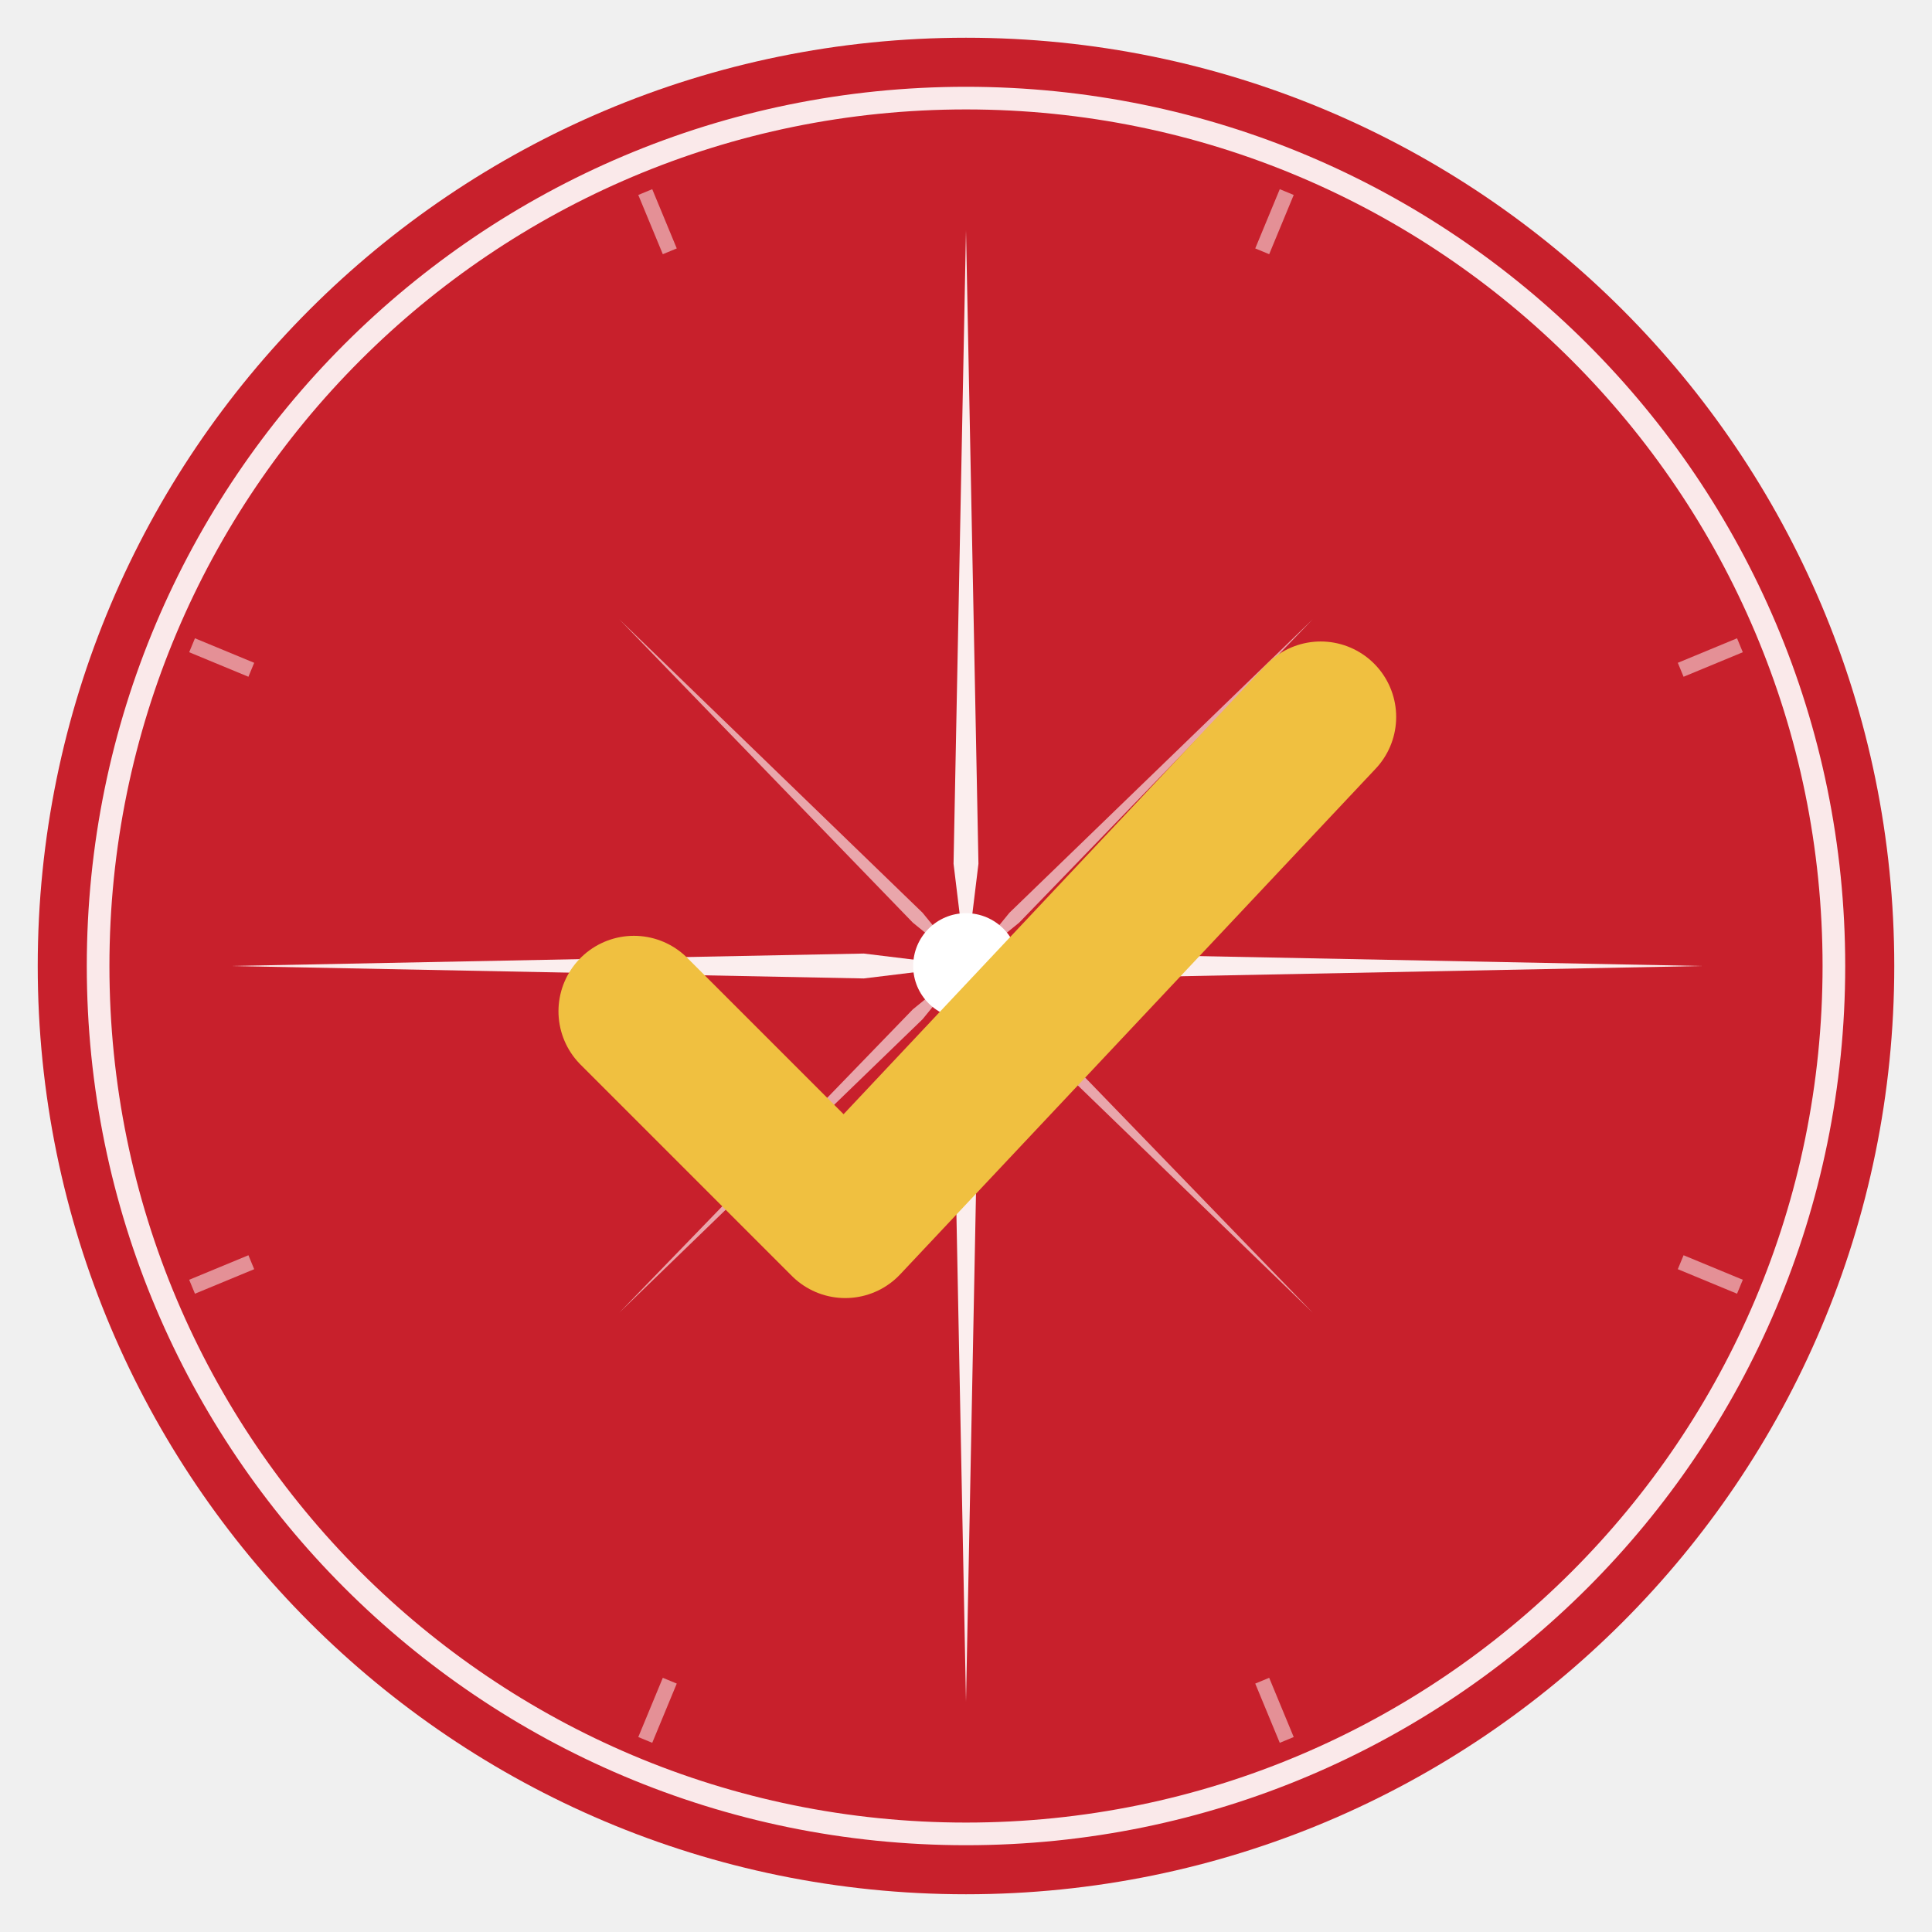
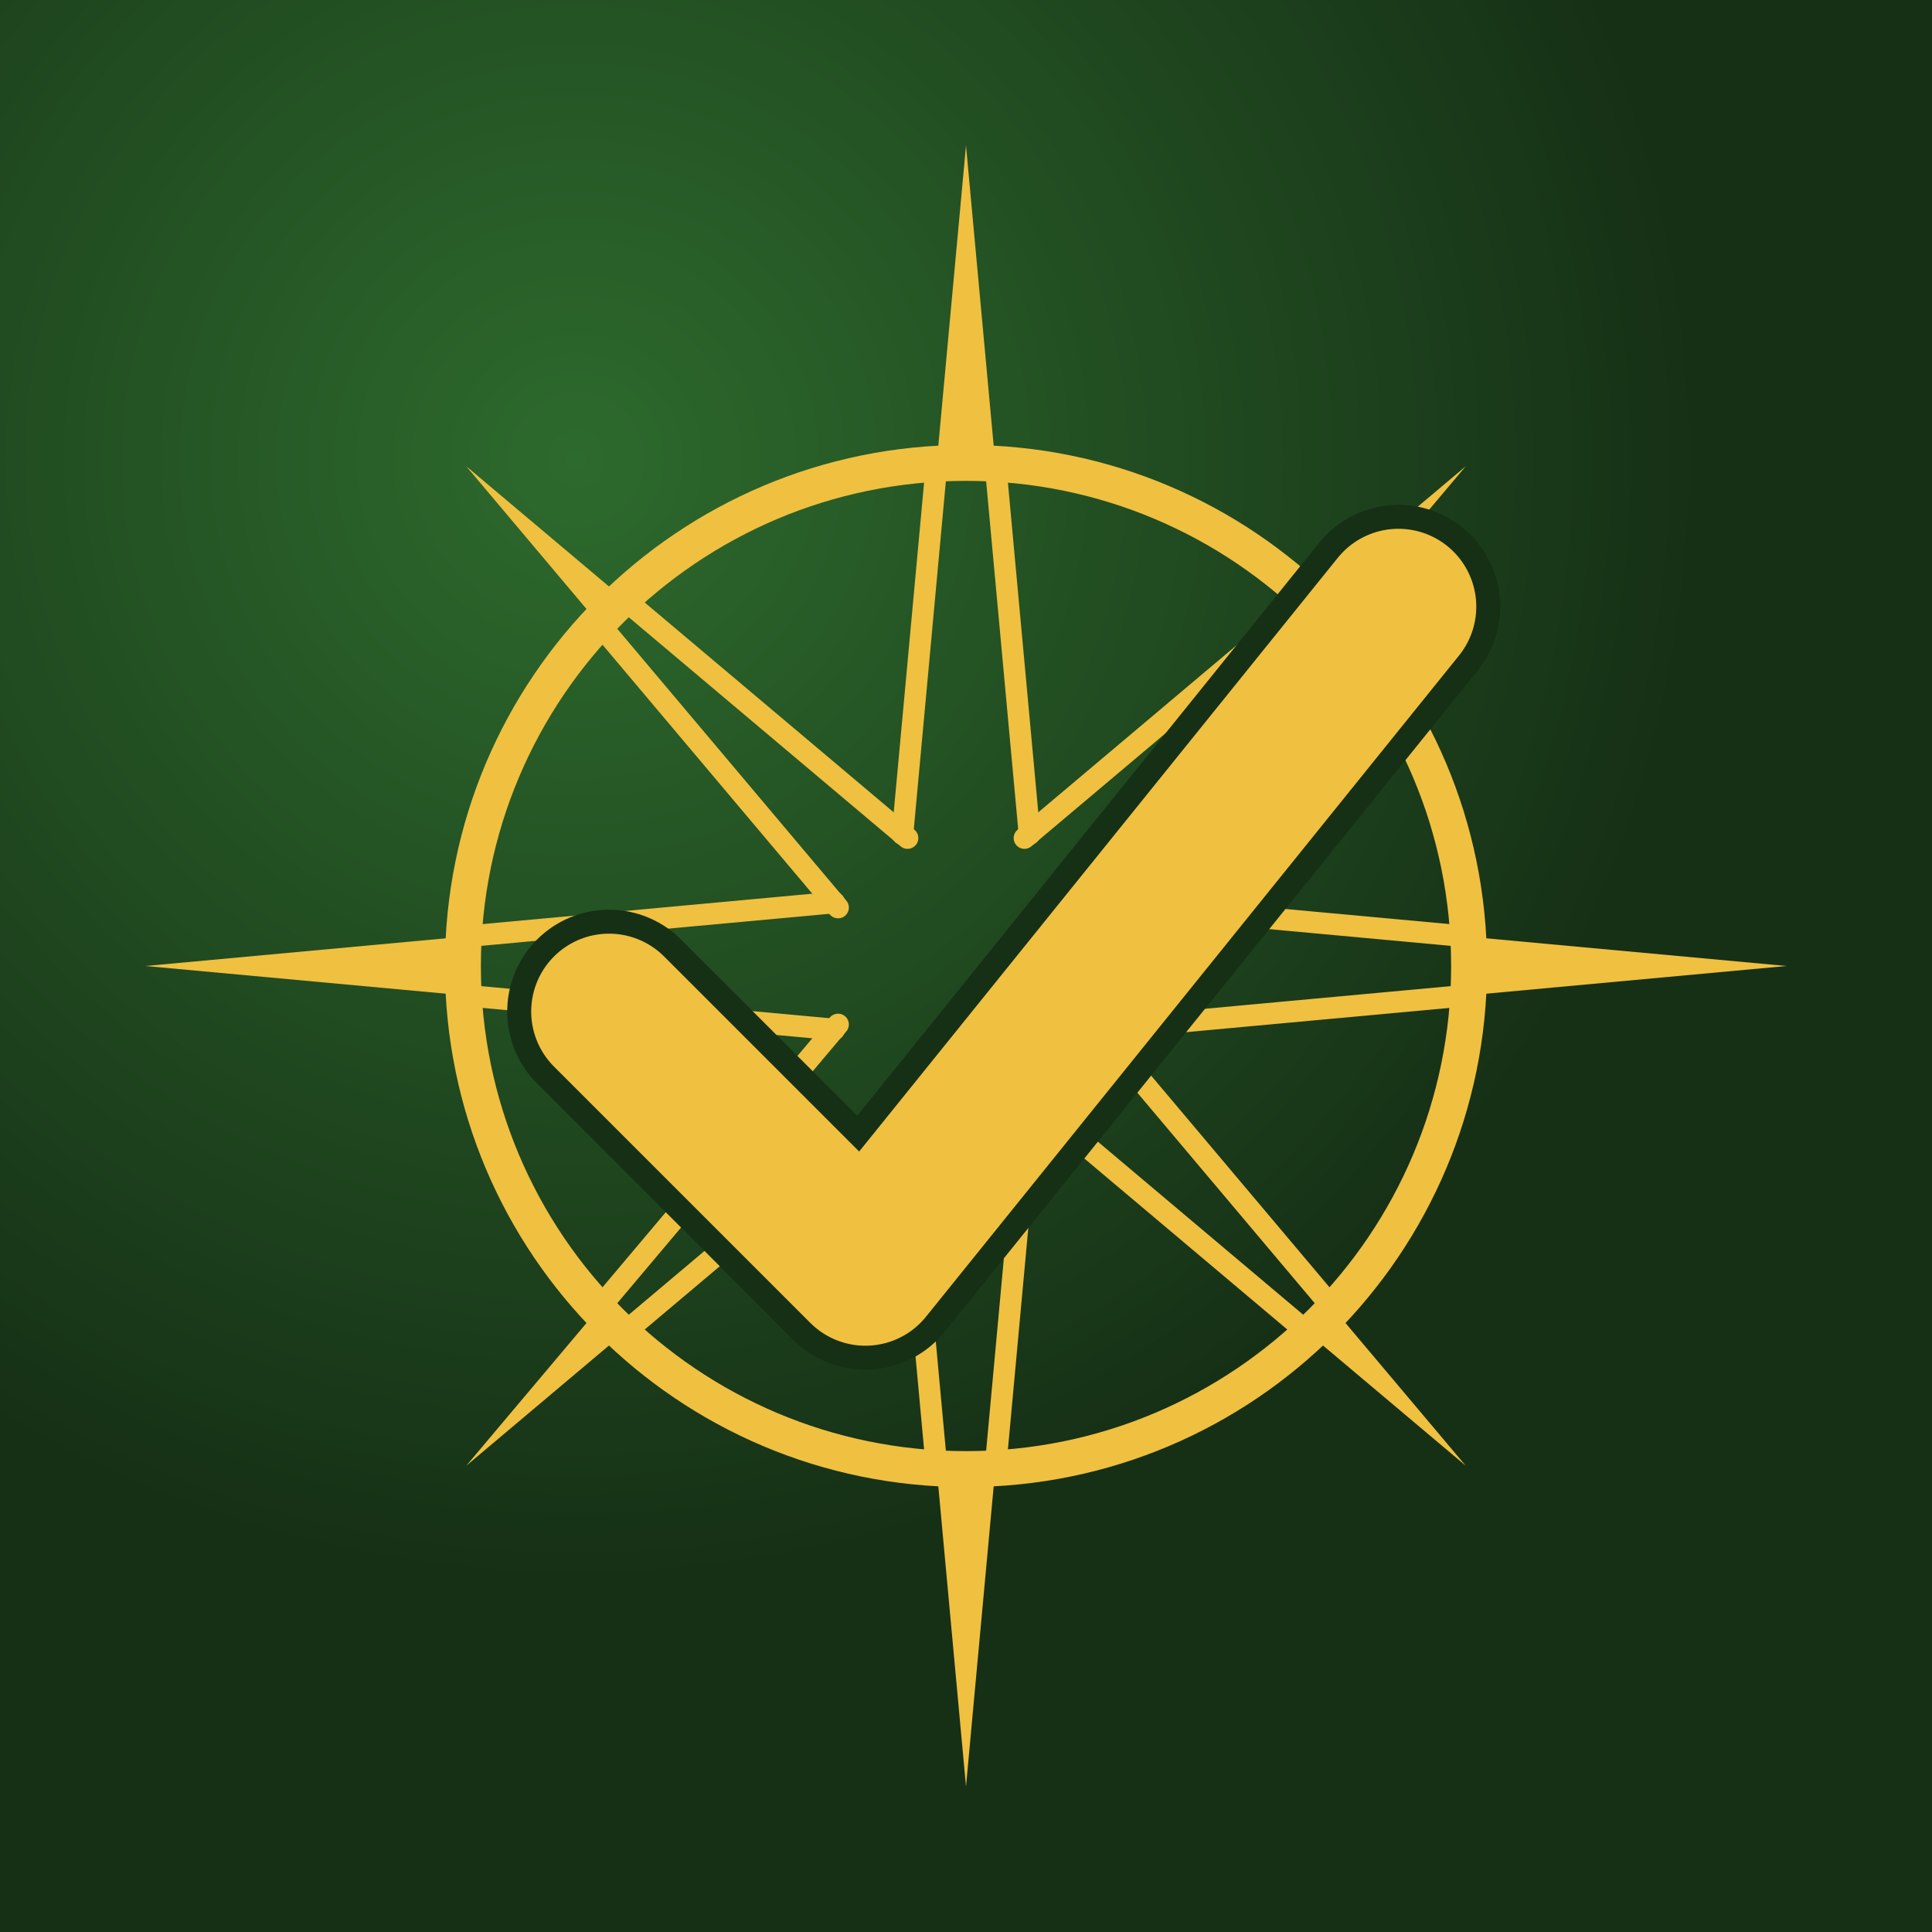
- <svg xmlns="http://www.w3.org/2000/svg" viewBox="0 0 512 512">
-   <circle cx="256" cy="256" r="246" fill="#C8202C" />
-   <circle cx="256" cy="256" r="230" fill="none" stroke="#ffffff" stroke-width="6" stroke-opacity="0.9" />
-   <g>
-     <line x1="334.5" y1="66.6" x2="341.0" y2="50.9" stroke="#ffffff" stroke-opacity="0.5" stroke-width="4" />
-     <line x1="445.4" y1="177.5" x2="461.1" y2="171.0" stroke="#ffffff" stroke-opacity="0.5" stroke-width="4" />
-     <line x1="445.4" y1="334.5" x2="461.1" y2="341.0" stroke="#ffffff" stroke-opacity="0.5" stroke-width="4" />
-     <line x1="334.5" y1="445.4" x2="341.0" y2="461.1" stroke="#ffffff" stroke-opacity="0.5" stroke-width="4" />
-     <line x1="177.5" y1="445.4" x2="171.0" y2="461.1" stroke="#ffffff" stroke-opacity="0.5" stroke-width="4" />
-     <line x1="66.6" y1="334.5" x2="50.9" y2="341.0" stroke="#ffffff" stroke-opacity="0.5" stroke-width="4" />
-     <line x1="66.6" y1="177.5" x2="50.9" y2="171.0" stroke="#ffffff" stroke-opacity="0.5" stroke-width="4" />
-     <line x1="177.5" y1="66.6" x2="171.0" y2="50.9" stroke="#ffffff" stroke-opacity="0.5" stroke-width="4" />
-     <polygon points="256,256 267.5,241.9 347.9,164.1 270.1,244.5" fill="#ffffff" fill-opacity="0.6" />
-     <polygon points="256,256 270.1,267.5 347.9,347.9 267.5,270.1" fill="#ffffff" fill-opacity="0.6" />
-     <polygon points="256,256 244.5,270.1 164.1,347.9 241.9,267.5" fill="#ffffff" fill-opacity="0.6" />
-     <polygon points="256,256 241.9,244.5 164.1,164.1 244.5,241.9" fill="#ffffff" fill-opacity="0.6" />
-     <polygon points="256,256 252.7,228.9 256.0,61.0 259.3,228.9" fill="#ffffff" fill-opacity="0.92" />
-     <polygon points="256,256 283.1,252.7 451.0,256.0 283.1,259.3" fill="#ffffff" fill-opacity="0.92" />
-     <polygon points="256,256 259.3,283.1 256.0,451.0 252.7,283.1" fill="#ffffff" fill-opacity="0.92" />
-     <polygon points="256,256 228.9,259.3 61.0,256.0 228.9,252.7" fill="#ffffff" fill-opacity="0.92" />
+ <svg xmlns="http://www.w3.org/2000/svg" viewBox="0 0 100 100">
+   <defs>
+     <radialGradient id="bg" cx="30%" cy="24%" r="80%">
+       <stop offset="0%" stop-color="#2D6A2D" />
+       <stop offset="72%" stop-color="#163016" />
+     </radialGradient>
+   </defs>
+   <rect x="0" y="0" width="100" height="100" fill="url(#bg)" />
+   <g transform="translate(19,19) scale(0.62)">
+     <g fill="none" stroke="#F0C040" stroke-width="1.8" stroke-linecap="round">
+       <line x1="44.7" y1="39" x2="47.55" y2="8.07" />
+       <line x1="55.3" y1="39" x2="52.45" y2="8.07" />
+       <line x1="54.88" y1="39.32" x2="78.65" y2="19.29" />
+       <line x1="60.68" y1="45.12" x2="80.71" y2="21.35" />
+       <line x1="61" y1="44.7" x2="91.93" y2="47.55" />
+       <line x1="61" y1="55.3" x2="91.93" y2="52.45" />
+       <line x1="60.68" y1="54.88" x2="80.71" y2="78.65" />
+       <line x1="54.88" y1="60.68" x2="78.65" y2="80.71" />
+       <line x1="55.3" y1="61" x2="52.45" y2="91.93" />
+       <line x1="44.7" y1="61" x2="47.55" y2="91.93" />
+       <line x1="45.12" y1="60.68" x2="21.35" y2="80.71" />
+       <line x1="39.32" y1="54.88" x2="19.29" y2="78.65" />
+       <line x1="39" y1="55.3" x2="8.07" y2="52.45" />
+       <line x1="39" y1="44.7" x2="8.07" y2="47.55" />
+       <line x1="39.32" y1="45.12" x2="19.29" y2="21.35" />
+       <line x1="45.12" y1="39.32" x2="21.35" y2="19.29" />
+     </g>
+     <path fill="#F0C040" d="M47.55,8.07 L50,-18.5 L52.45,8.07 Z M78.65,19.29 L91.72,8.28 L80.71,21.35 Z M91.93,47.55 L118.5,50 L91.93,52.45 Z M80.71,78.65 L91.72,91.72 L78.65,80.71 Z M52.45,91.93 L50,118.5 L47.55,91.93 Z M21.35,80.71 L8.28,91.72 L19.29,78.65 Z M8.07,52.45 L-18.5,50 L8.07,47.55 Z M19.29,21.35 L8.28,8.28 L21.35,19.29 Z" />
+     <circle cx="50" cy="50" r="42" fill="none" stroke="#F0C040" stroke-width="3" />
+     <path d="M20.2,53.8 L41.6,75.2 L86.1,20.0" fill="none" stroke="#163016" stroke-width="17" stroke-linecap="round" stroke-linejoin="round" />
+     <path d="M20.2,53.8 L41.6,75.2 L86.1,20.0" fill="none" stroke="#F0C040" stroke-width="13" stroke-linecap="round" stroke-linejoin="round" />
  </g>
-   <circle cx="256" cy="256" r="14" fill="#ffffff" />
-   <path d="M 168 268 L 224 324 L 350 190" fill="none" stroke="#F0C040" stroke-width="40" stroke-linecap="round" stroke-linejoin="round" />
</svg>
